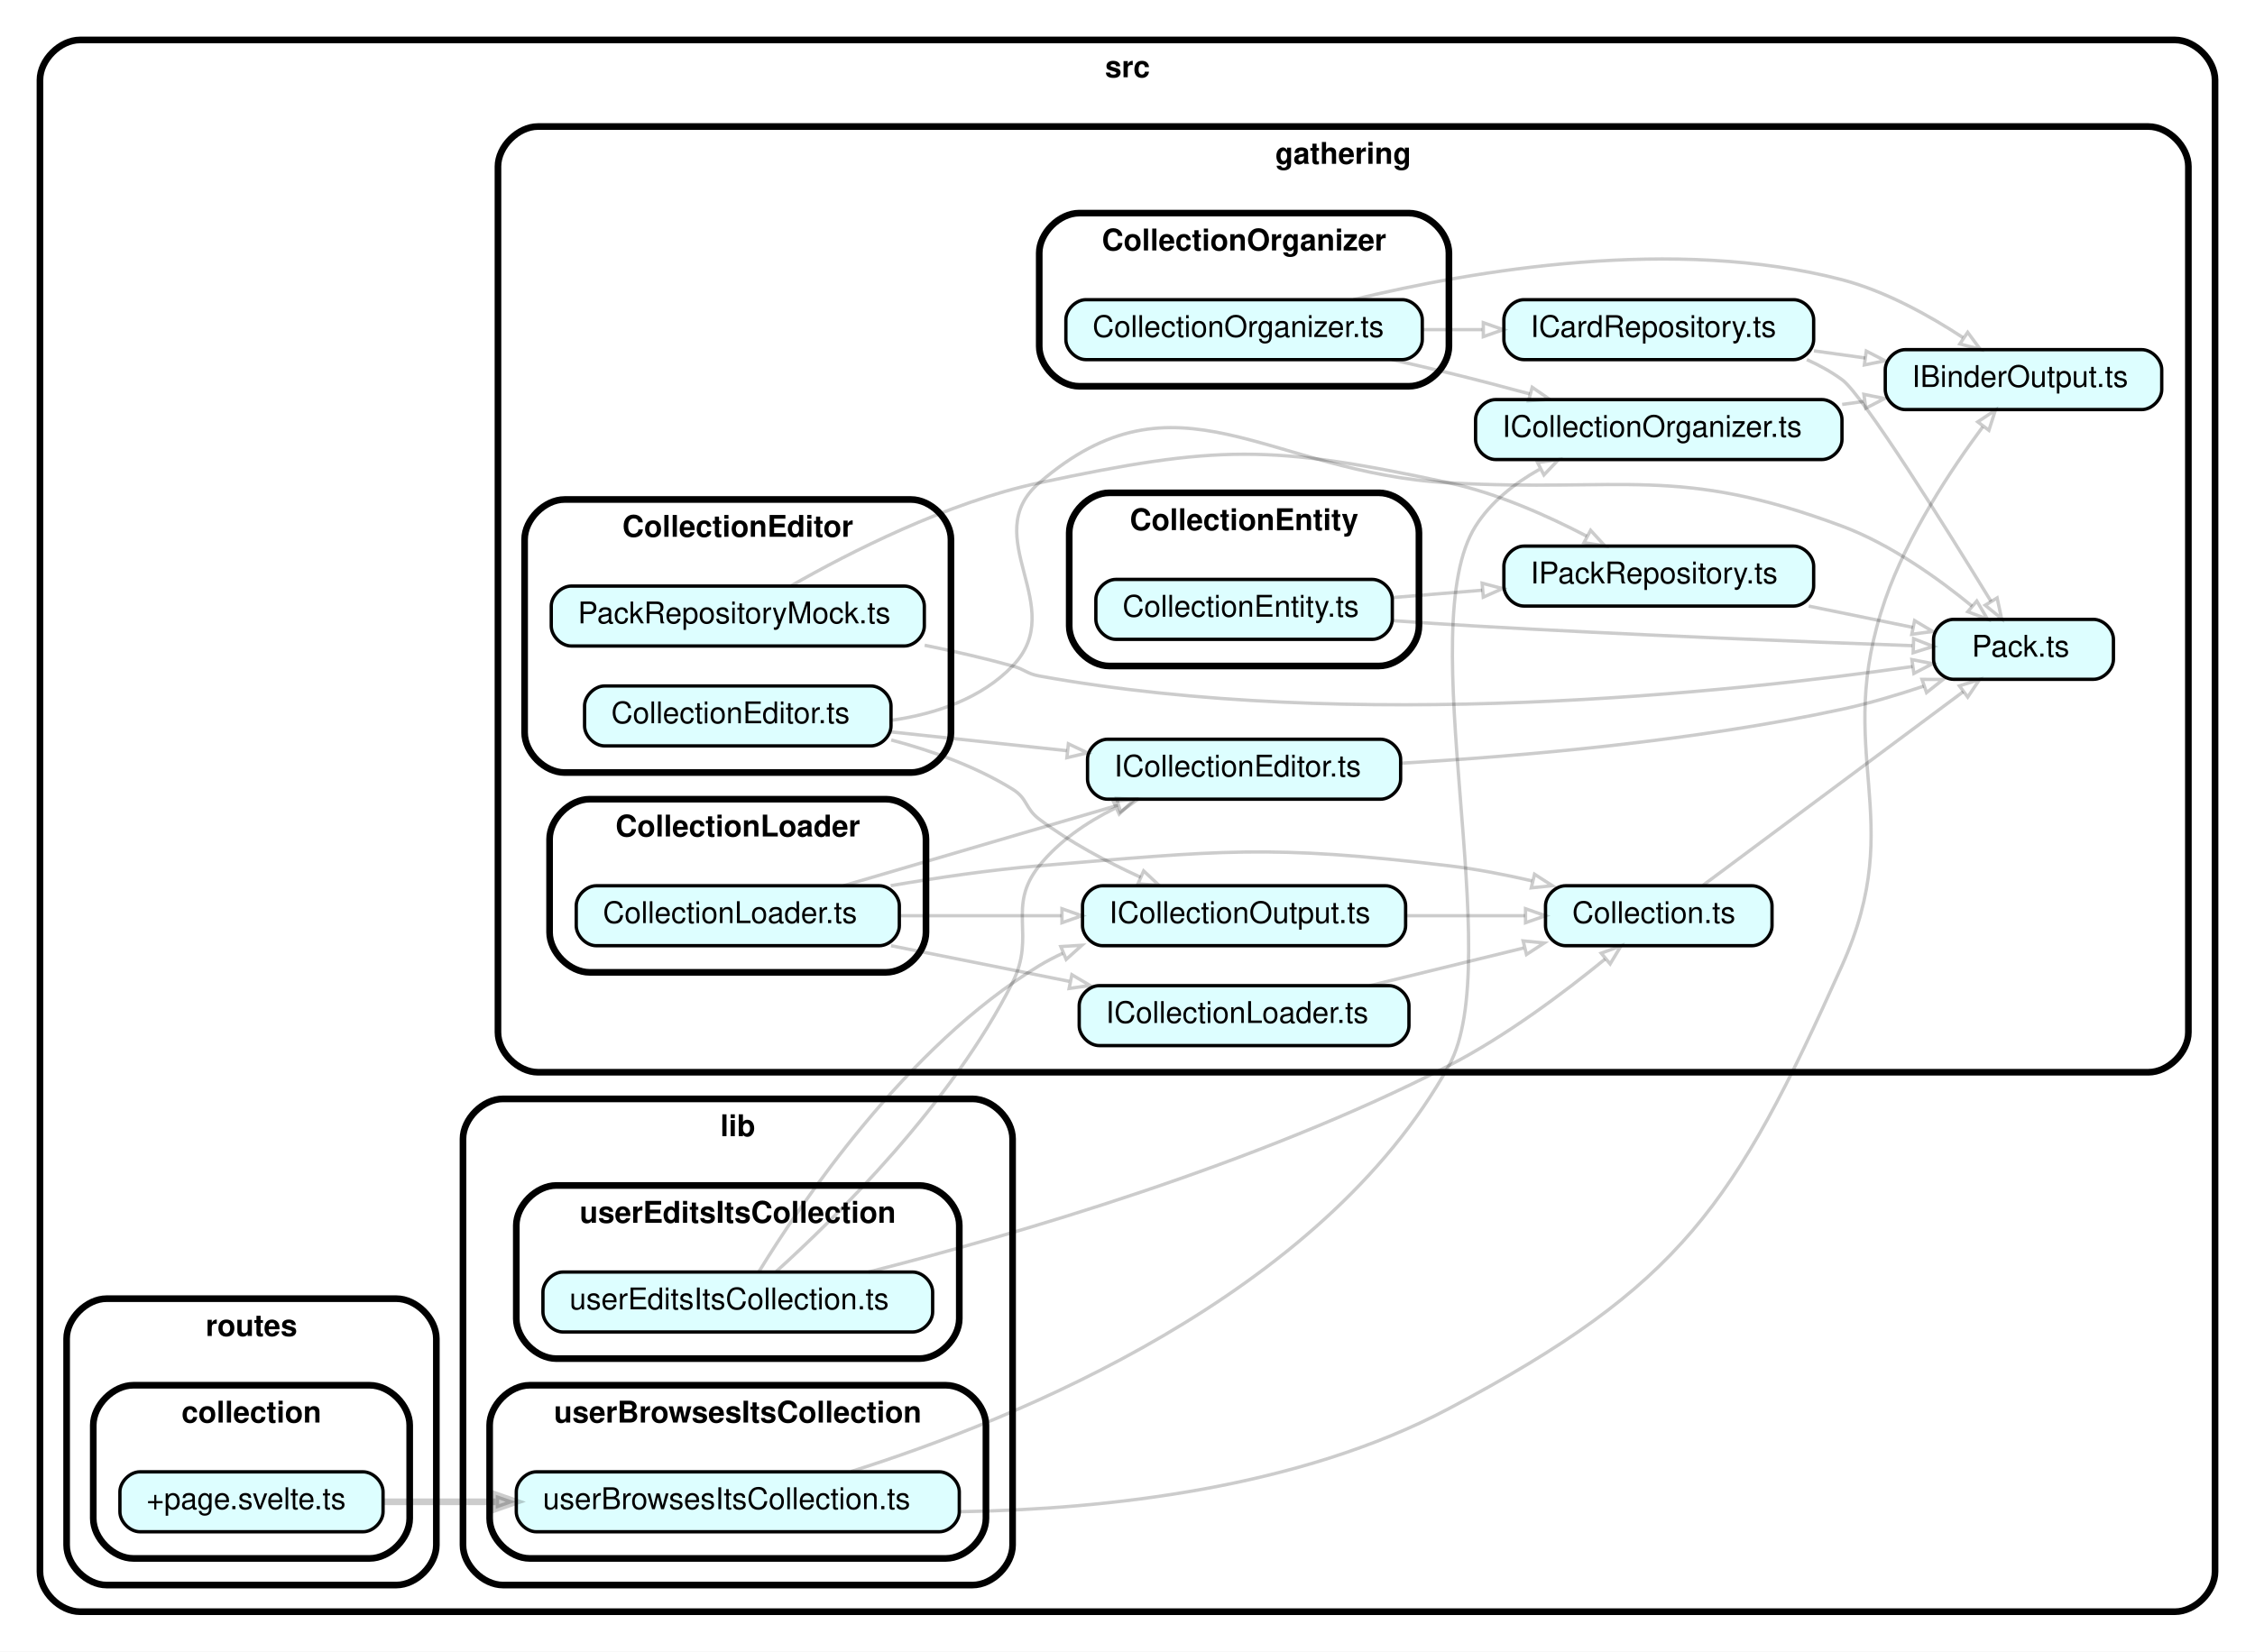
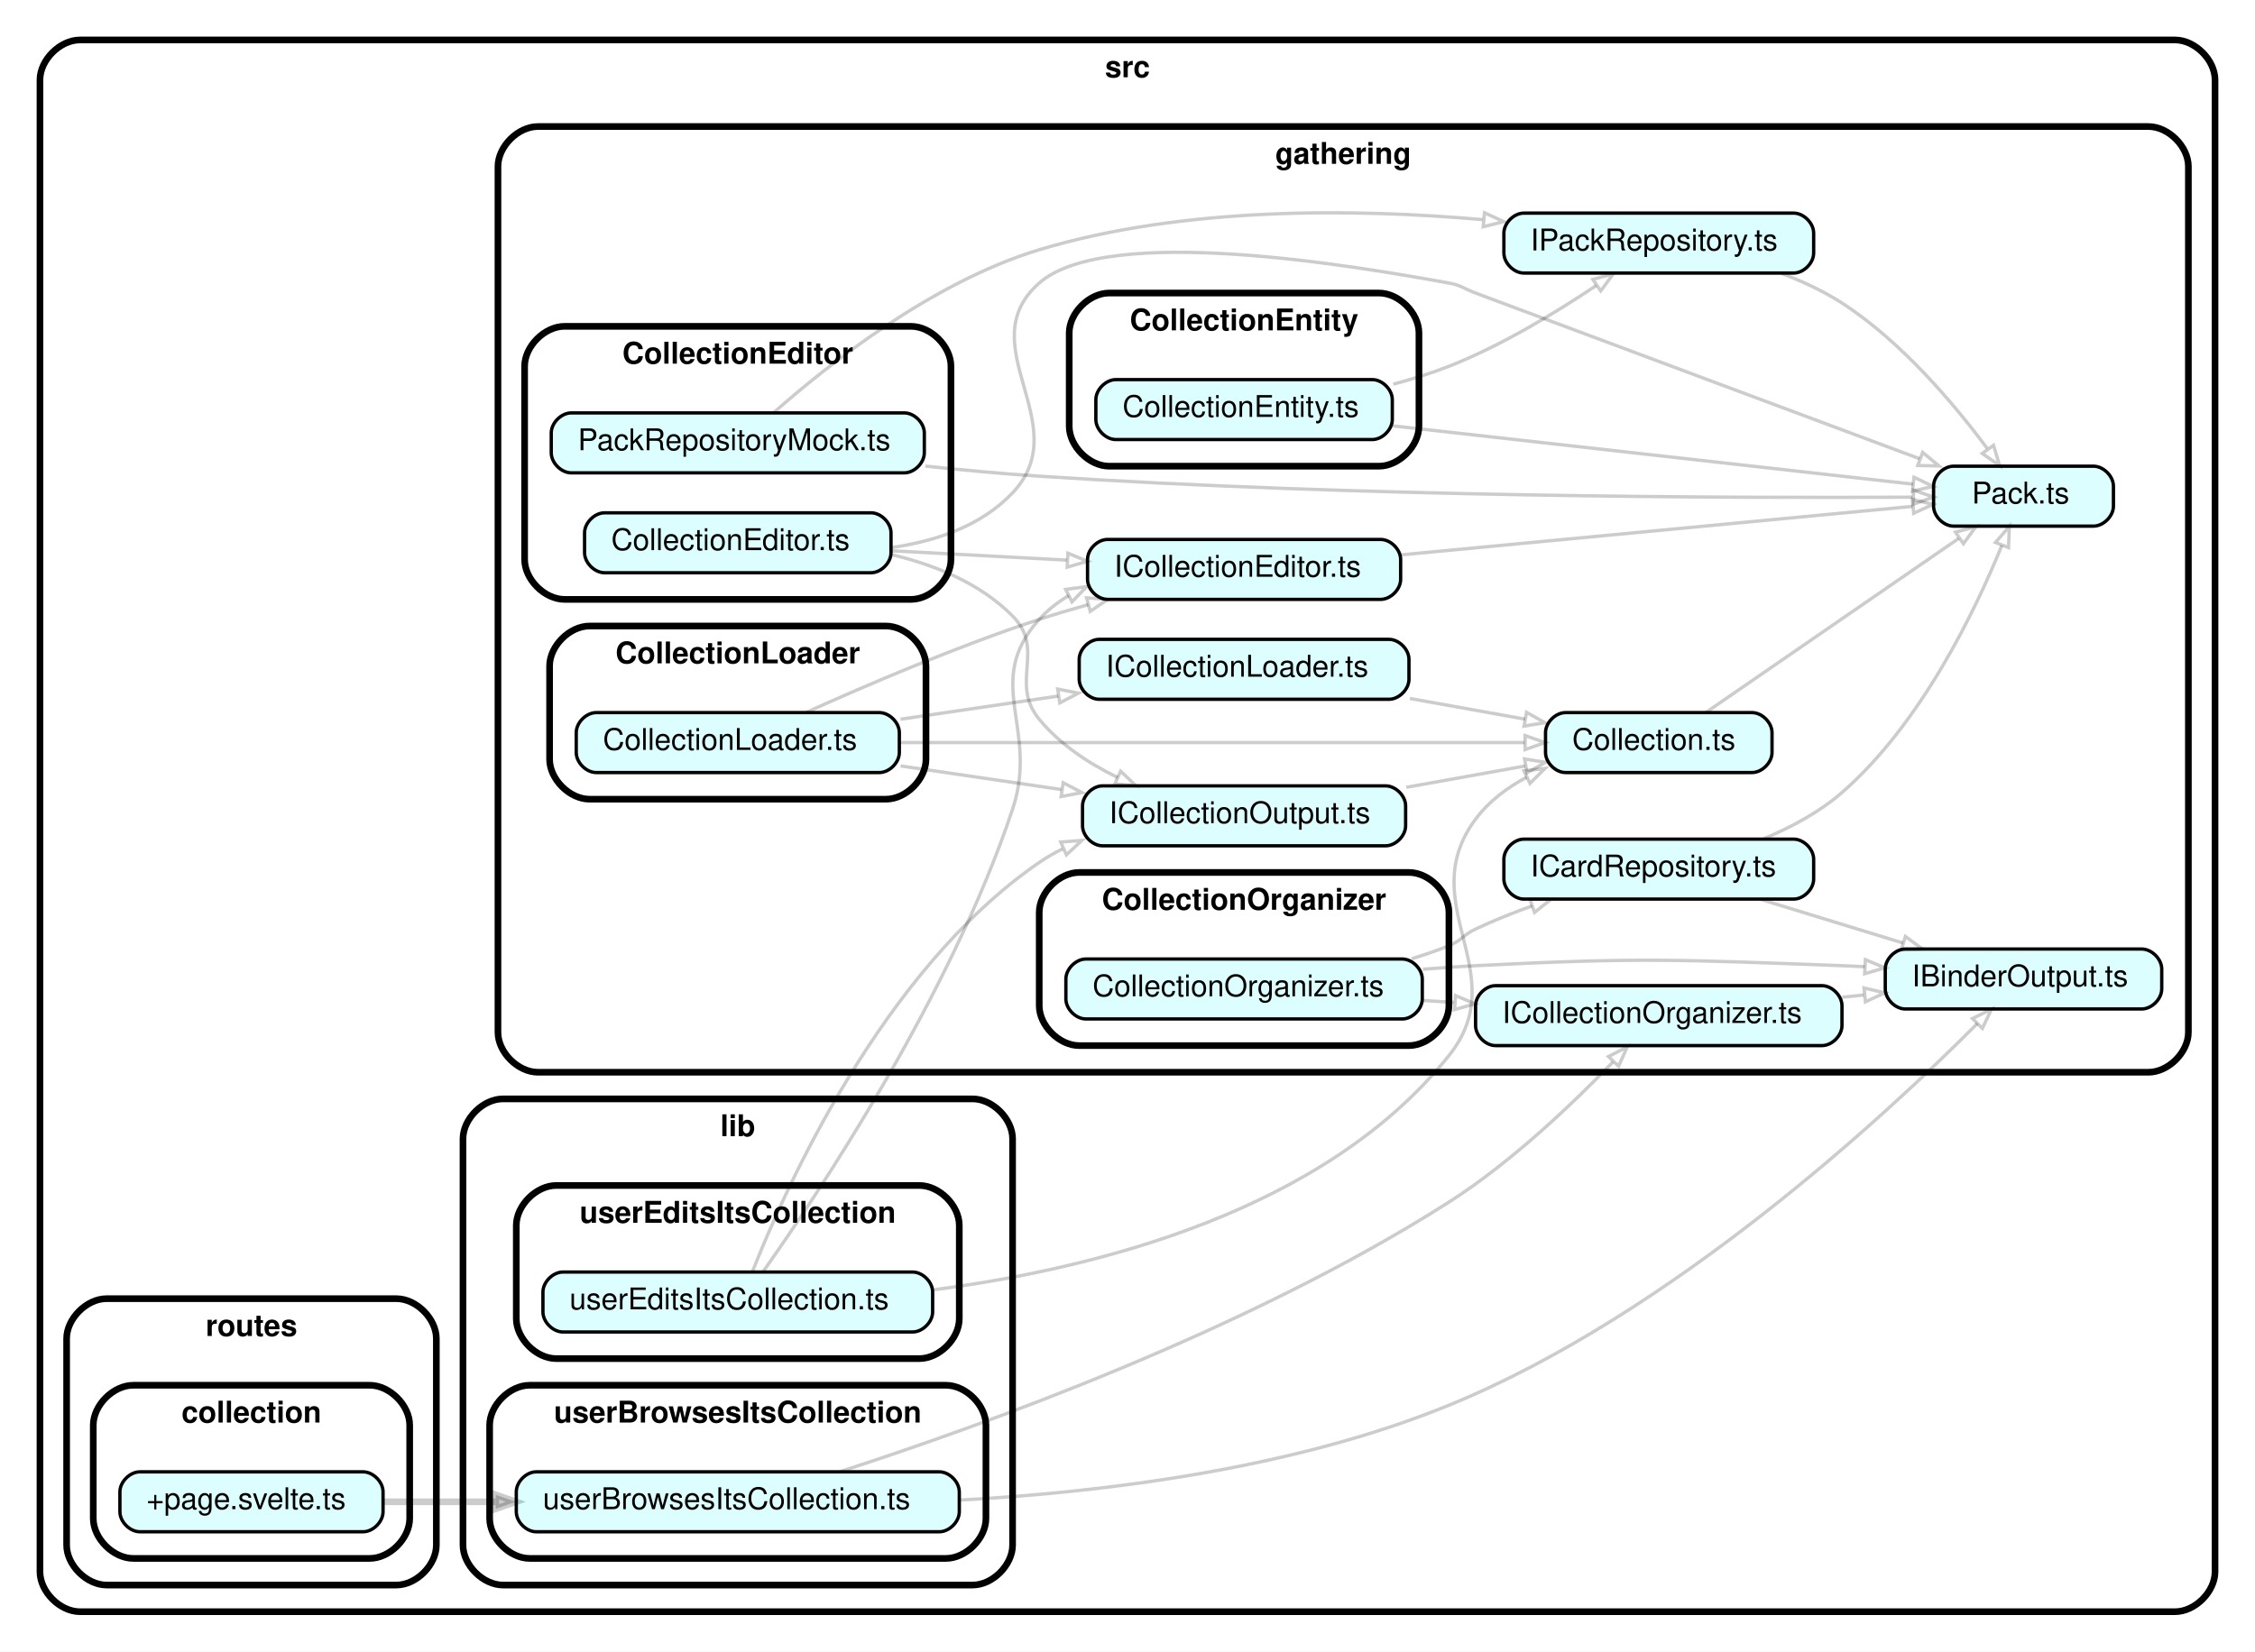
<svg xmlns="http://www.w3.org/2000/svg" xmlns:xlink="http://www.w3.org/1999/xlink" width="677pt" height="496pt" viewBox="0.00 0.00 677.00 496.00">
  <g id="graph0" class="graph" transform="scale(1 1) rotate(0) translate(4 492)">
    <polygon fill="white" stroke="transparent" points="-4,4 -4,-492 673,-492 673,4 -4,4" />
    <g id="clust1" class="cluster">
      <path fill="#ffffff" stroke="black" stroke-width="2" d="M20,-8C20,-8 649,-8 649,-8 655,-8 661,-14 661,-20 661,-20 661,-468 661,-468 661,-474 655,-480 649,-480 649,-480 20,-480 20,-480 14,-480 8,-474 8,-468 8,-468 8,-20 8,-20 8,-14 14,-8 20,-8" />
      <text text-anchor="middle" x="334.5" y="-468.8" font-family="Helvetica,sans-Serif" font-weight="bold" font-size="9.00">src</text>
    </g>
    <g id="clust2" class="cluster">
      <path fill="#ffffff" stroke="black" stroke-width="2" d="M157.5,-170C157.5,-170 641,-170 641,-170 647,-170 653,-176 653,-182 653,-182 653,-442 653,-442 653,-448 647,-454 641,-454 641,-454 157.5,-454 157.5,-454 151.5,-454 145.5,-448 145.5,-442 145.5,-442 145.5,-182 145.5,-182 145.5,-176 151.5,-170 157.5,-170" />
      <text text-anchor="middle" x="399.25" y="-442.8" font-family="Helvetica,sans-Serif" font-weight="bold" font-size="9.00">gathering</text>
    </g>
+     <g id="clust3" class="cluster">
+       <path fill="#ffffff" stroke="black" stroke-width="2" d="M165.5,-312C165.5,-312 269.5,-312 269.5,-312 275.5,-312 281.5,-318 281.5,-324 281.5,-324 281.5,-382 281.5,-382 281.5,-388 275.5,-394 269.5,-394 269.5,-394 165.5,-394 165.5,-394 159.5,-394 153.5,-388 153.5,-382 153.5,-382 153.5,-324 153.5,-324 153.5,-318 159.5,-312 165.5,-312" />
+       <text text-anchor="middle" x="217.5" y="-382.8" font-family="Helvetica,sans-Serif" font-weight="bold" font-size="9.00">CollectionEditor</text>
+     </g>
    <g id="clust6" class="cluster">
-       <path fill="#ffffff" stroke="black" stroke-width="2" d="M320,-376C320,-376 419,-376 419,-376 425,-376 431,-382 431,-388 431,-388 431,-416 431,-416 431,-422 425,-428 419,-428 419,-428 320,-428 320,-428 314,-428 308,-422 308,-416 308,-416 308,-388 308,-388 308,-382 314,-376 320,-376" />
-       <text text-anchor="middle" x="369.5" y="-416.8" font-family="Helvetica,sans-Serif" font-weight="bold" font-size="9.00">CollectionOrganizer</text>
+       <path fill="#ffffff" stroke="black" stroke-width="2" d="M320,-178C320,-178 419,-178 419,-178 425,-178 431,-184 431,-190 431,-190 431,-218 431,-218 431,-224 425,-230 419,-230 419,-230 320,-230 320,-230 314,-230 308,-224 308,-218 308,-218 308,-190 308,-190 308,-184 314,-178 320,-178" />
+       <text text-anchor="middle" x="369.5" y="-218.8" font-family="Helvetica,sans-Serif" font-weight="bold" font-size="9.00">CollectionOrganizer</text>
    </g>
    <g id="clust5" class="cluster">
-       <path fill="#ffffff" stroke="black" stroke-width="2" d="M173,-200C173,-200 262,-200 262,-200 268,-200 274,-206 274,-212 274,-212 274,-240 274,-240 274,-246 268,-252 262,-252 262,-252 173,-252 173,-252 167,-252 161,-246 161,-240 161,-240 161,-212 161,-212 161,-206 167,-200 173,-200" />
-       <text text-anchor="middle" x="217.5" y="-240.8" font-family="Helvetica,sans-Serif" font-weight="bold" font-size="9.00">CollectionLoader</text>
-     </g>
-     <g id="clust3" class="cluster">
-       <path fill="#ffffff" stroke="black" stroke-width="2" d="M165.5,-260C165.5,-260 269.5,-260 269.5,-260 275.5,-260 281.5,-266 281.5,-272 281.5,-272 281.5,-330 281.5,-330 281.5,-336 275.5,-342 269.5,-342 269.5,-342 165.5,-342 165.5,-342 159.5,-342 153.5,-336 153.5,-330 153.5,-330 153.5,-272 153.5,-272 153.5,-266 159.5,-260 165.5,-260" />
-       <text text-anchor="middle" x="217.5" y="-330.8" font-family="Helvetica,sans-Serif" font-weight="bold" font-size="9.00">CollectionEditor</text>
+       <path fill="#ffffff" stroke="black" stroke-width="2" d="M173,-252C173,-252 262,-252 262,-252 268,-252 274,-258 274,-264 274,-264 274,-292 274,-292 274,-298 268,-304 262,-304 262,-304 173,-304 173,-304 167,-304 161,-298 161,-292 161,-292 161,-264 161,-264 161,-258 167,-252 173,-252" />
+       <text text-anchor="middle" x="217.5" y="-292.8" font-family="Helvetica,sans-Serif" font-weight="bold" font-size="9.00">CollectionLoader</text>
    </g>
    <g id="clust4" class="cluster">
-       <path fill="#ffffff" stroke="black" stroke-width="2" d="M329,-292C329,-292 410,-292 410,-292 416,-292 422,-298 422,-304 422,-304 422,-332 422,-332 422,-338 416,-344 410,-344 410,-344 329,-344 329,-344 323,-344 317,-338 317,-332 317,-332 317,-304 317,-304 317,-298 323,-292 329,-292" />
-       <text text-anchor="middle" x="369.5" y="-332.8" font-family="Helvetica,sans-Serif" font-weight="bold" font-size="9.00">CollectionEntity</text>
+       <path fill="#ffffff" stroke="black" stroke-width="2" d="M329,-352C329,-352 410,-352 410,-352 416,-352 422,-358 422,-364 422,-364 422,-392 422,-392 422,-398 416,-404 410,-404 410,-404 329,-404 329,-404 323,-404 317,-398 317,-392 317,-392 317,-364 317,-364 317,-358 323,-352 329,-352" />
+       <text text-anchor="middle" x="369.5" y="-392.8" font-family="Helvetica,sans-Serif" font-weight="bold" font-size="9.00">CollectionEntity</text>
    </g>
    <g id="clust7" class="cluster">
      <path fill="#ffffff" stroke="black" stroke-width="2" d="M147,-16C147,-16 288,-16 288,-16 294,-16 300,-22 300,-28 300,-28 300,-150 300,-150 300,-156 294,-162 288,-162 288,-162 147,-162 147,-162 141,-162 135,-156 135,-150 135,-150 135,-28 135,-28 135,-22 141,-16 147,-16" />
      <text text-anchor="middle" x="217.5" y="-150.8" font-family="Helvetica,sans-Serif" font-weight="bold" font-size="9.00">lib</text>
    </g>
+     <g id="clust8" class="cluster">
+       <path fill="#ffffff" stroke="black" stroke-width="2" d="M155,-24C155,-24 280,-24 280,-24 286,-24 292,-30 292,-36 292,-36 292,-64 292,-64 292,-70 286,-76 280,-76 280,-76 155,-76 155,-76 149,-76 143,-70 143,-64 143,-64 143,-36 143,-36 143,-30 149,-24 155,-24" />
+       <text text-anchor="middle" x="217.5" y="-64.8" font-family="Helvetica,sans-Serif" font-weight="bold" font-size="9.00">userBrowsesItsCollection</text>
+     </g>
    <g id="clust9" class="cluster">
      <path fill="#ffffff" stroke="black" stroke-width="2" d="M163,-84C163,-84 272,-84 272,-84 278,-84 284,-90 284,-96 284,-96 284,-124 284,-124 284,-130 278,-136 272,-136 272,-136 163,-136 163,-136 157,-136 151,-130 151,-124 151,-124 151,-96 151,-96 151,-90 157,-84 163,-84" />
      <text text-anchor="middle" x="217.5" y="-124.8" font-family="Helvetica,sans-Serif" font-weight="bold" font-size="9.00">userEditsItsCollection</text>
    </g>
-     <g id="clust8" class="cluster">
-       <path fill="#ffffff" stroke="black" stroke-width="2" d="M155,-24C155,-24 280,-24 280,-24 286,-24 292,-30 292,-36 292,-36 292,-64 292,-64 292,-70 286,-76 280,-76 280,-76 155,-76 155,-76 149,-76 143,-70 143,-64 143,-64 143,-36 143,-36 143,-30 149,-24 155,-24" />
-       <text text-anchor="middle" x="217.5" y="-64.8" font-family="Helvetica,sans-Serif" font-weight="bold" font-size="9.00">userBrowsesItsCollection</text>
-     </g>
    <g id="clust10" class="cluster">
      <path fill="#ffffff" stroke="black" stroke-width="2" d="M28,-16C28,-16 115,-16 115,-16 121,-16 127,-22 127,-28 127,-28 127,-90 127,-90 127,-96 121,-102 115,-102 115,-102 28,-102 28,-102 22,-102 16,-96 16,-90 16,-90 16,-28 16,-28 16,-22 22,-16 28,-16" />
      <text text-anchor="middle" x="71.5" y="-90.8" font-family="Helvetica,sans-Serif" font-weight="bold" font-size="9.00">routes</text>
    </g>
    <g id="clust11" class="cluster">
      <path fill="#ffffff" stroke="black" stroke-width="2" d="M36,-24C36,-24 107,-24 107,-24 113,-24 119,-30 119,-36 119,-36 119,-64 119,-64 119,-70 113,-76 107,-76 107,-76 36,-76 36,-76 30,-76 24,-70 24,-64 24,-64 24,-36 24,-36 24,-30 30,-24 36,-24" />
      <text text-anchor="middle" x="71.5" y="-64.8" font-family="Helvetica,sans-Serif" font-weight="bold" font-size="9.00">collection</text>
    </g>
    <g id="node1" class="node">
      <g id="a_node1">
        <a xlink:href="src/gathering/Collection.ts" xlink:title="Collection.ts">
-           <path fill="#ddfeff" stroke="black" d="M522,-226C522,-226 466,-226 466,-226 463,-226 460,-223 460,-220 460,-220 460,-214 460,-214 460,-211 463,-208 466,-208 466,-208 522,-208 522,-208 525,-208 528,-211 528,-214 528,-214 528,-220 528,-220 528,-223 525,-226 522,-226" />
-           <text text-anchor="start" x="468" y="-214.8" font-family="Helvetica,sans-Serif" font-size="9.00">Collection.ts</text>
+           <path fill="#ddfeff" stroke="black" d="M522,-278C522,-278 466,-278 466,-278 463,-278 460,-275 460,-272 460,-272 460,-266 460,-266 460,-263 463,-260 466,-260 466,-260 522,-260 522,-260 525,-260 528,-263 528,-266 528,-266 528,-272 528,-272 528,-275 525,-278 522,-278" />
+           <text text-anchor="start" x="468" y="-266.8" font-family="Helvetica,sans-Serif" font-size="9.00">Collection.ts</text>
        </a>
      </g>
    </g>
    <g id="node2" class="node">
      <g id="a_node2">
        <a xlink:href="src/gathering/Pack.ts" xlink:title="Pack.ts">
-           <path fill="#ddfeff" stroke="black" d="M624.5,-306C624.5,-306 582.5,-306 582.5,-306 579.5,-306 576.5,-303 576.5,-300 576.5,-300 576.5,-294 576.5,-294 576.5,-291 579.5,-288 582.5,-288 582.5,-288 624.5,-288 624.5,-288 627.5,-288 630.5,-291 630.5,-294 630.5,-294 630.5,-300 630.5,-300 630.5,-303 627.5,-306 624.5,-306" />
-           <text text-anchor="start" x="588" y="-294.8" font-family="Helvetica,sans-Serif" font-size="9.00">Pack.ts</text>
+           <path fill="#ddfeff" stroke="black" d="M624.5,-352C624.5,-352 582.5,-352 582.5,-352 579.5,-352 576.5,-349 576.5,-346 576.5,-346 576.5,-340 576.5,-340 576.5,-337 579.5,-334 582.5,-334 582.5,-334 624.5,-334 624.5,-334 627.5,-334 630.5,-337 630.5,-340 630.5,-340 630.5,-346 630.5,-346 630.5,-349 627.5,-352 624.5,-352" />
+           <text text-anchor="start" x="588" y="-340.8" font-family="Helvetica,sans-Serif" font-size="9.00">Pack.ts</text>
        </a>
      </g>
    </g>
    <g id="edge1" class="edge">
-       <path fill="none" stroke="#000000" stroke-opacity="0.2" d="M507.33,-226.18C526.53,-240.46 563.61,-268.06 585.39,-284.27" />
-       <polygon fill="none" stroke="#000000" stroke-opacity="0.2" points="584.25,-286.03 590.31,-287.93 586.75,-282.66 584.25,-286.03" />
+       <path fill="none" stroke="#000000" stroke-opacity="0.2" d="M508.18,-278.07C527.2,-291.17 562.43,-315.41 584.03,-330.29" />
+       <polygon fill="none" stroke="#000000" stroke-opacity="0.2" points="583.08,-332.18 589.21,-333.85 585.46,-328.72 583.08,-332.18" />
    </g>
    <g id="node3" class="node">
      <g id="a_node3">
        <a xlink:href="src/gathering/CollectionEditor/CollectionEditor.ts" xlink:title="CollectionEditor.ts">
-           <path fill="#ddfeff" stroke="black" d="M257.5,-286C257.5,-286 177.5,-286 177.5,-286 174.5,-286 171.5,-283 171.5,-280 171.5,-280 171.5,-274 171.5,-274 171.5,-271 174.5,-268 177.5,-268 177.5,-268 257.5,-268 257.5,-268 260.5,-268 263.5,-271 263.5,-274 263.5,-274 263.5,-280 263.5,-280 263.5,-283 260.5,-286 257.5,-286" />
-           <text text-anchor="start" x="179.5" y="-274.8" font-family="Helvetica,sans-Serif" font-size="9.00">CollectionEditor.ts</text>
+           <path fill="#ddfeff" stroke="black" d="M257.5,-338C257.5,-338 177.5,-338 177.5,-338 174.5,-338 171.5,-335 171.5,-332 171.5,-332 171.5,-326 171.5,-326 171.5,-323 174.5,-320 177.5,-320 177.5,-320 257.5,-320 257.5,-320 260.5,-320 263.5,-323 263.5,-326 263.5,-326 263.5,-332 263.5,-332 263.5,-335 260.5,-338 257.5,-338" />
+           <text text-anchor="start" x="179.5" y="-326.8" font-family="Helvetica,sans-Serif" font-size="9.00">CollectionEditor.ts</text>
        </a>
      </g>
    </g>
    <g id="edge4" class="edge">
-       <path fill="none" stroke="#000000" stroke-opacity="0.2" d="M263.83,-275.72C277.14,-277.65 290.62,-282.26 300,-292 317.14,-309.79 289.32,-330.84 308,-347 349.34,-382.77 376.42,-350 431,-347 483.68,-344.11 499.57,-352.46 549,-334 563.55,-328.57 577.9,-318.3 588.07,-309.95" />
-       <polygon fill="none" stroke="#000000" stroke-opacity="0.2" points="589.48,-311.51 592.71,-306.04 586.77,-308.3 589.48,-311.51" />
+       <path fill="none" stroke="#000000" stroke-opacity="0.2" d="M263.52,-327.55C276.96,-329.44 290.61,-334.07 300,-344 319.39,-364.51 286.82,-388.34 308,-407 328.51,-425.07 404.11,-411.88 431,-407 434.74,-406.32 435.44,-405.33 439,-404 485.48,-386.61 539.42,-366.5 572.24,-354.27" />
+       <polygon fill="none" stroke="#000000" stroke-opacity="0.2" points="573.23,-356.14 578.12,-352.08 571.76,-352.21 573.23,-356.14" />
    </g>
    <g id="node4" class="node">
      <g id="a_node4">
        <a xlink:href="src/gathering/ICollectionEditor.ts" xlink:title="ICollectionEditor.ts">
-           <path fill="#ddfeff" stroke="black" d="M410.5,-270C410.5,-270 328.5,-270 328.5,-270 325.5,-270 322.5,-267 322.5,-264 322.5,-264 322.5,-258 322.5,-258 322.5,-255 325.5,-252 328.5,-252 328.5,-252 410.5,-252 410.5,-252 413.5,-252 416.5,-255 416.5,-258 416.5,-258 416.5,-264 416.5,-264 416.5,-267 413.5,-270 410.5,-270" />
-           <text text-anchor="start" x="330.5" y="-258.8" font-family="Helvetica,sans-Serif" font-size="9.00">ICollectionEditor.ts</text>
+           <path fill="#ddfeff" stroke="black" d="M410.5,-330C410.5,-330 328.5,-330 328.5,-330 325.5,-330 322.5,-327 322.5,-324 322.5,-324 322.5,-318 322.5,-318 322.5,-315 325.5,-312 328.5,-312 328.5,-312 410.5,-312 410.5,-312 413.5,-312 416.5,-315 416.5,-318 416.5,-318 416.5,-324 416.5,-324 416.5,-327 413.5,-330 410.5,-330" />
+           <text text-anchor="start" x="330.5" y="-318.8" font-family="Helvetica,sans-Serif" font-size="9.00">ICollectionEditor.ts</text>
        </a>
      </g>
    </g>
    <g id="edge2" class="edge">
-       <path fill="none" stroke="#000000" stroke-opacity="0.2" d="M263.5,-272.2C280.11,-270.43 299.05,-268.41 316.24,-266.57" />
-       <polygon fill="none" stroke="#000000" stroke-opacity="0.2" points="316.75,-268.63 322.49,-265.91 316.3,-264.46 316.75,-268.63" />
+       <path fill="none" stroke="#000000" stroke-opacity="0.2" d="M263.5,-326.6C280.11,-325.71 299.05,-324.7 316.24,-323.79" />
+       <polygon fill="none" stroke="#000000" stroke-opacity="0.2" points="316.61,-325.87 322.49,-323.45 316.39,-321.68 316.61,-325.87" />
    </g>
    <g id="node5" class="node">
      <g id="a_node5">
        <a xlink:href="src/gathering/ICollectionOutput.ts" xlink:title="ICollectionOutput.ts">
-           <path fill="#ddfeff" stroke="black" d="M412,-226C412,-226 327,-226 327,-226 324,-226 321,-223 321,-220 321,-220 321,-214 321,-214 321,-211 324,-208 327,-208 327,-208 412,-208 412,-208 415,-208 418,-211 418,-214 418,-214 418,-220 418,-220 418,-223 415,-226 412,-226" />
-           <text text-anchor="start" x="329" y="-214.8" font-family="Helvetica,sans-Serif" font-size="9.00">ICollectionOutput.ts</text>
+           <path fill="#ddfeff" stroke="black" d="M412,-256C412,-256 327,-256 327,-256 324,-256 321,-253 321,-250 321,-250 321,-244 321,-244 321,-241 324,-238 327,-238 327,-238 412,-238 412,-238 415,-238 418,-241 418,-244 418,-244 418,-250 418,-250 418,-253 415,-256 412,-256" />
+           <text text-anchor="start" x="329" y="-244.8" font-family="Helvetica,sans-Serif" font-size="9.00">ICollectionOutput.ts</text>
        </a>
      </g>
    </g>
    <g id="edge3" class="edge">
-       <path fill="none" stroke="#000000" stroke-opacity="0.2" d="M263.56,-269.78C275.97,-266.5 289.03,-261.78 300,-255 304.55,-252.18 303.73,-249.22 308,-246 317.18,-239.08 328.28,-233.19 338.45,-228.55" />
-       <polygon fill="none" stroke="#000000" stroke-opacity="0.2" points="339.35,-230.46 343.99,-226.11 337.65,-226.61 339.35,-230.46" />
+       <path fill="none" stroke="#000000" stroke-opacity="0.2" d="M263.89,-325.39C277.04,-322.24 290.42,-316.69 300,-307 310.01,-296.88 298.96,-286.99 308,-276 314.19,-268.48 322.79,-262.77 331.57,-258.5" />
+       <polygon fill="none" stroke="#000000" stroke-opacity="0.2" points="332.44,-260.41 337.04,-256.03 330.71,-256.59 332.44,-260.41" />
    </g>
    <g id="edge18" class="edge">
-       <path fill="none" stroke="#000000" stroke-opacity="0.2" d="M416.8,-262.82C453.1,-264.93 504.7,-269.44 549,-279 557.09,-280.75 565.67,-283.3 573.53,-285.94" />
-       <polygon fill="none" stroke="#000000" stroke-opacity="0.2" points="573.02,-287.98 579.38,-287.96 574.39,-284.01 573.02,-287.98" />
+       <path fill="none" stroke="#000000" stroke-opacity="0.2" d="M416.61,-325.37C462.02,-329.68 530.21,-336.14 570.14,-339.93" />
+       <polygon fill="none" stroke="#000000" stroke-opacity="0.2" points="570.13,-342.04 576.3,-340.52 570.53,-337.86 570.13,-342.04" />
    </g>
    <g id="edge21" class="edge">
-       <path fill="none" stroke="#000000" stroke-opacity="0.2" d="M418.21,-217C430,-217 442.5,-217 453.83,-217" />
-       <polygon fill="none" stroke="#000000" stroke-opacity="0.2" points="453.99,-219.1 459.99,-217 453.99,-214.9 453.99,-219.1" />
+       <path fill="none" stroke="#000000" stroke-opacity="0.2" d="M418.21,-255.57C430,-257.69 442.5,-259.93 453.83,-261.96" />
+       <polygon fill="none" stroke="#000000" stroke-opacity="0.2" points="453.71,-264.08 459.99,-263.07 454.46,-259.94 453.71,-264.08" />
    </g>
    <g id="node6" class="node">
      <g id="a_node6">
        <a xlink:href="src/gathering/CollectionEditor/PackRepositoryMock.ts" xlink:title="PackRepositoryMock.ts">
-           <path fill="#ddfeff" stroke="black" d="M267.5,-316C267.5,-316 167.5,-316 167.5,-316 164.5,-316 161.5,-313 161.5,-310 161.5,-310 161.5,-304 161.5,-304 161.5,-301 164.5,-298 167.5,-298 167.5,-298 267.5,-298 267.5,-298 270.5,-298 273.5,-301 273.5,-304 273.5,-304 273.5,-310 273.5,-310 273.5,-313 270.5,-316 267.5,-316" />
-           <text text-anchor="start" x="169.5" y="-304.8" font-family="Helvetica,sans-Serif" font-size="9.00">PackRepositoryMock.ts</text>
+           <path fill="#ddfeff" stroke="black" d="M267.5,-368C267.5,-368 167.5,-368 167.5,-368 164.5,-368 161.5,-365 161.5,-362 161.5,-362 161.5,-356 161.5,-356 161.5,-353 164.5,-350 167.5,-350 167.5,-350 267.5,-350 267.5,-350 270.5,-350 273.5,-353 273.5,-356 273.5,-356 273.5,-362 273.5,-362 273.5,-365 270.5,-368 267.5,-368" />
+           <text text-anchor="start" x="169.5" y="-356.8" font-family="Helvetica,sans-Serif" font-size="9.00">PackRepositoryMock.ts</text>
        </a>
      </g>
    </g>
    <g id="edge6" class="edge">
-       <path fill="none" stroke="#000000" stroke-opacity="0.2" d="M273.6,-298.23C282.49,-296.42 291.54,-294.34 300,-292 303.66,-290.99 304.26,-289.68 308,-289 402.01,-271.95 515.63,-284.04 570.19,-291.83" />
-       <polygon fill="none" stroke="#000000" stroke-opacity="0.2" points="569.99,-293.92 576.23,-292.7 570.59,-289.76 569.99,-293.92" />
+       <path fill="none" stroke="#000000" stroke-opacity="0.2" d="M273.81,-352.02C285.11,-350.82 296.92,-349.73 308,-349 403.13,-342.73 515.88,-342.41 570.14,-342.7" />
+       <polygon fill="none" stroke="#000000" stroke-opacity="0.2" points="570.45,-344.8 576.47,-342.74 570.48,-340.6 570.45,-344.8" />
    </g>
    <g id="node7" class="node">
      <g id="a_node7">
        <a xlink:href="src/gathering/IPackRepository.ts" xlink:title="IPackRepository.ts">
-           <path fill="#ddfeff" stroke="black" d="M534.5,-328C534.5,-328 453.5,-328 453.5,-328 450.5,-328 447.5,-325 447.5,-322 447.5,-322 447.5,-316 447.5,-316 447.5,-313 450.5,-310 453.5,-310 453.5,-310 534.5,-310 534.5,-310 537.5,-310 540.5,-313 540.5,-316 540.5,-316 540.5,-322 540.5,-322 540.5,-325 537.5,-328 534.5,-328" />
-           <text text-anchor="start" x="455.5" y="-316.8" font-family="Helvetica,sans-Serif" font-size="9.00">IPackRepository.ts</text>
+           <path fill="#ddfeff" stroke="black" d="M534.5,-428C534.5,-428 453.5,-428 453.5,-428 450.5,-428 447.5,-425 447.5,-422 447.5,-422 447.5,-416 447.5,-416 447.5,-413 450.5,-410 453.5,-410 453.5,-410 534.5,-410 534.5,-410 537.5,-410 540.5,-413 540.5,-416 540.5,-416 540.5,-422 540.5,-422 540.5,-425 537.5,-428 534.5,-428" />
+           <text text-anchor="start" x="455.5" y="-416.8" font-family="Helvetica,sans-Serif" font-size="9.00">IPackRepository.ts</text>
        </a>
      </g>
    </g>
    <g id="edge5" class="edge">
-       <path fill="none" stroke="#000000" stroke-opacity="0.2" d="M233.66,-316.17C250.94,-326.04 280.37,-341.11 308,-347 361.46,-358.4 377.56,-358.51 431,-347 445.49,-343.88 460.67,-337.09 472.38,-330.98" />
-       <polygon fill="none" stroke="#000000" stroke-opacity="0.2" points="473.54,-332.74 477.83,-328.06 471.55,-329.04 473.54,-332.74" />
+       <path fill="none" stroke="#000000" stroke-opacity="0.2" d="M228.27,-368.07C243.76,-381.78 275.56,-407.22 308,-417 351.46,-430.11 403.32,-429.35 441.05,-426.05" />
+       <polygon fill="none" stroke="#000000" stroke-opacity="0.2" points="441.68,-428.1 447.46,-425.45 441.29,-423.91 441.68,-428.1" />
    </g>
    <g id="edge22" class="edge">
-       <path fill="none" stroke="#000000" stroke-opacity="0.2" d="M539.03,-309.99C549.5,-307.85 560.48,-305.6 570.3,-303.59" />
-       <polygon fill="none" stroke="#000000" stroke-opacity="0.2" points="570.8,-305.63 576.26,-302.37 569.96,-301.52 570.8,-305.63" />
+       <path fill="none" stroke="#000000" stroke-opacity="0.2" d="M530.75,-409.93C537.09,-407.54 543.44,-404.59 549,-401 566.92,-389.42 582.84,-370.46 592.56,-357.39" />
+       <polygon fill="none" stroke="#000000" stroke-opacity="0.2" points="594.51,-358.28 596.33,-352.19 591.11,-355.81 594.51,-358.28" />
    </g>
    <g id="node8" class="node">
      <g id="a_node8">
        <a xlink:href="src/gathering/CollectionEntity/CollectionEntity.ts" xlink:title="CollectionEntity.ts">
-           <path fill="#ddfeff" stroke="black" d="M408,-318C408,-318 331,-318 331,-318 328,-318 325,-315 325,-312 325,-312 325,-306 325,-306 325,-303 328,-300 331,-300 331,-300 408,-300 408,-300 411,-300 414,-303 414,-306 414,-306 414,-312 414,-312 414,-315 411,-318 408,-318" />
-           <text text-anchor="start" x="333" y="-306.8" font-family="Helvetica,sans-Serif" font-size="9.00">CollectionEntity.ts</text>
+           <path fill="#ddfeff" stroke="black" d="M408,-378C408,-378 331,-378 331,-378 328,-378 325,-375 325,-372 325,-372 325,-366 325,-366 325,-363 328,-360 331,-360 331,-360 408,-360 408,-360 411,-360 414,-363 414,-366 414,-366 414,-372 414,-372 414,-375 411,-378 408,-378" />
+           <text text-anchor="start" x="333" y="-366.8" font-family="Helvetica,sans-Serif" font-size="9.00">CollectionEntity.ts</text>
        </a>
      </g>
    </g>
    <g id="edge8" class="edge">
-       <path fill="none" stroke="#000000" stroke-opacity="0.2" d="M414.34,-305.6C422.53,-305.02 431.02,-304.46 439,-304 484.47,-301.37 537.11,-299.29 570.11,-298.1" />
-       <polygon fill="none" stroke="#000000" stroke-opacity="0.2" points="570.51,-300.19 576.44,-297.87 570.37,-295.99 570.51,-300.19" />
+       <path fill="none" stroke="#000000" stroke-opacity="0.2" d="M414.14,-364.11C459.58,-359.02 529.7,-351.16 570.34,-346.6" />
+       <polygon fill="none" stroke="#000000" stroke-opacity="0.2" points="570.63,-348.68 576.36,-345.93 570.16,-344.51 570.63,-348.68" />
    </g>
    <g id="edge7" class="edge">
-       <path fill="none" stroke="#000000" stroke-opacity="0.2" d="M414.03,-312.55C422.75,-313.27 431.99,-314.02 440.96,-314.75" />
-       <polygon fill="none" stroke="#000000" stroke-opacity="0.2" points="440.97,-316.86 447.12,-315.25 441.31,-312.67 440.97,-316.86" />
+       <path fill="none" stroke="#000000" stroke-opacity="0.2" d="M414.3,-376.63C420,-378.14 425.7,-379.92 431,-382 446.78,-388.21 463.2,-398.19 475.17,-406.22" />
+       <polygon fill="none" stroke="#000000" stroke-opacity="0.2" points="474.2,-408.1 480.34,-409.75 476.57,-404.63 474.2,-408.1" />
    </g>
    <g id="node9" class="node">
      <g id="a_node9">
        <a xlink:href="src/gathering/CollectionLoader/CollectionLoader.ts" xlink:title="CollectionLoader.ts">
-           <path fill="#ddfeff" stroke="black" d="M260,-226C260,-226 175,-226 175,-226 172,-226 169,-223 169,-220 169,-220 169,-214 169,-214 169,-211 172,-208 175,-208 175,-208 260,-208 260,-208 263,-208 266,-211 266,-214 266,-214 266,-220 266,-220 266,-223 263,-226 260,-226" />
-           <text text-anchor="start" x="177" y="-214.8" font-family="Helvetica,sans-Serif" font-size="9.00">CollectionLoader.ts</text>
+           <path fill="#ddfeff" stroke="black" d="M260,-278C260,-278 175,-278 175,-278 172,-278 169,-275 169,-272 169,-272 169,-266 169,-266 169,-263 172,-260 175,-260 175,-260 260,-260 260,-260 263,-260 266,-263 266,-266 266,-266 266,-272 266,-272 266,-275 263,-278 260,-278" />
+           <text text-anchor="start" x="177" y="-266.8" font-family="Helvetica,sans-Serif" font-size="9.00">CollectionLoader.ts</text>
        </a>
      </g>
    </g>
    <g id="edge9" class="edge">
-       <path fill="none" stroke="#000000" stroke-opacity="0.2" d="M263.39,-226.02C277.59,-228.47 293.4,-230.78 308,-232 362.48,-236.53 376.72,-238.47 431,-232 439.15,-231.03 447.78,-229.36 455.92,-227.48" />
-       <polygon fill="none" stroke="#000000" stroke-opacity="0.2" points="456.7,-229.46 462.04,-226.02 455.72,-225.37 456.7,-229.46" />
+       <path fill="none" stroke="#000000" stroke-opacity="0.2" d="M266,-269C319.12,-269 404.19,-269 453.71,-269" />
+       <polygon fill="none" stroke="#000000" stroke-opacity="0.2" points="453.87,-271.1 459.87,-269 453.87,-266.9 453.87,-271.1" />
    </g>
    <g id="edge10" class="edge">
-       <path fill="none" stroke="#000000" stroke-opacity="0.2" d="M249.22,-226.01C273.1,-233.02 306.32,-242.76 331.64,-250.19" />
-       <polygon fill="none" stroke="#000000" stroke-opacity="0.2" points="331.22,-252.25 337.57,-251.93 332.4,-248.22 331.22,-252.25" />
+       <path fill="none" stroke="#000000" stroke-opacity="0.2" d="M238.09,-278.09C256.01,-286.17 283.4,-297.92 308,-306 312.73,-307.55 317.71,-309.03 322.7,-310.42" />
+       <polygon fill="none" stroke="#000000" stroke-opacity="0.2" points="322.22,-312.46 328.56,-311.99 323.31,-308.4 322.22,-312.46" />
    </g>
    <g id="edge12" class="edge">
-       <path fill="none" stroke="#000000" stroke-opacity="0.2" d="M266.37,-217C281.74,-217 298.86,-217 314.62,-217" />
-       <polygon fill="none" stroke="#000000" stroke-opacity="0.2" points="314.82,-219.1 320.82,-217 314.82,-214.9 314.82,-219.1" />
+       <path fill="none" stroke="#000000" stroke-opacity="0.2" d="M266.37,-261.98C281.74,-259.72 298.86,-257.21 314.62,-254.9" />
+       <polygon fill="none" stroke="#000000" stroke-opacity="0.2" points="315.19,-256.94 320.82,-253.99 314.58,-252.79 315.19,-256.94" />
    </g>
    <g id="node10" class="node">
      <g id="a_node10">
        <a xlink:href="src/gathering/ICollectionLoader.ts" xlink:title="ICollectionLoader.ts">
-           <path fill="#ddfeff" stroke="black" d="M413,-196C413,-196 326,-196 326,-196 323,-196 320,-193 320,-190 320,-190 320,-184 320,-184 320,-181 323,-178 326,-178 326,-178 413,-178 413,-178 416,-178 419,-181 419,-184 419,-184 419,-190 419,-190 419,-193 416,-196 413,-196" />
-           <text text-anchor="start" x="328" y="-184.8" font-family="Helvetica,sans-Serif" font-size="9.00">ICollectionLoader.ts</text>
+           <path fill="#ddfeff" stroke="black" d="M413,-300C413,-300 326,-300 326,-300 323,-300 320,-297 320,-294 320,-294 320,-288 320,-288 320,-285 323,-282 326,-282 326,-282 413,-282 413,-282 416,-282 419,-285 419,-288 419,-288 419,-294 419,-294 419,-297 416,-300 413,-300" />
+           <text text-anchor="start" x="328" y="-288.8" font-family="Helvetica,sans-Serif" font-size="9.00">ICollectionLoader.ts</text>
        </a>
      </g>
    </g>
    <g id="edge11" class="edge">
-       <path fill="none" stroke="#000000" stroke-opacity="0.2" d="M263.5,-208C280.34,-204.63 299.58,-200.78 316.96,-197.31" />
-       <polygon fill="none" stroke="#000000" stroke-opacity="0.2" points="317.8,-199.28 323.27,-196.05 316.97,-195.16 317.8,-199.28" />
+       <path fill="none" stroke="#000000" stroke-opacity="0.2" d="M266.37,-276.02C281.44,-278.23 298.19,-280.69 313.69,-282.96" />
+       <polygon fill="none" stroke="#000000" stroke-opacity="0.2" points="313.55,-285.06 319.79,-283.86 314.16,-280.91 313.55,-285.06" />
    </g>
    <g id="edge19" class="edge">
-       <path fill="none" stroke="#000000" stroke-opacity="0.2" d="M407.25,-196C421.81,-199.57 438.57,-203.67 453.39,-207.3" />
-       <polygon fill="none" stroke="#000000" stroke-opacity="0.2" points="453.28,-209.44 459.61,-208.82 454.28,-205.36 453.28,-209.44" />
+       <path fill="none" stroke="#000000" stroke-opacity="0.2" d="M419.27,-282.24C430.75,-280.18 442.85,-278.01 453.85,-276.03" />
+       <polygon fill="none" stroke="#000000" stroke-opacity="0.2" points="454.3,-278.08 459.83,-274.96 453.56,-273.95 454.3,-278.08" />
    </g>
    <g id="node11" class="node">
      <g id="a_node11">
        <a xlink:href="src/gathering/CollectionOrganizer/CollectionOrganizer.ts" xlink:title="CollectionOrganizer.ts">
-           <path fill="#ddfeff" stroke="black" d="M417,-402C417,-402 322,-402 322,-402 319,-402 316,-399 316,-396 316,-396 316,-390 316,-390 316,-387 319,-384 322,-384 322,-384 417,-384 417,-384 420,-384 423,-387 423,-390 423,-390 423,-396 423,-396 423,-399 420,-402 417,-402" />
-           <text text-anchor="start" x="324" y="-390.8" font-family="Helvetica,sans-Serif" font-size="9.00">CollectionOrganizer.ts</text>
+           <path fill="#ddfeff" stroke="black" d="M417,-204C417,-204 322,-204 322,-204 319,-204 316,-201 316,-198 316,-198 316,-192 316,-192 316,-189 319,-186 322,-186 322,-186 417,-186 417,-186 420,-186 423,-189 423,-192 423,-192 423,-198 423,-198 423,-201 420,-204 417,-204" />
+           <text text-anchor="start" x="324" y="-192.8" font-family="Helvetica,sans-Serif" font-size="9.00">CollectionOrganizer.ts</text>
        </a>
      </g>
    </g>
    <g id="node12" class="node">
      <g id="a_node12">
        <a xlink:href="src/gathering/IBinderOutput.ts" xlink:title="IBinderOutput.ts">
-           <path fill="#ddfeff" stroke="black" d="M639,-387C639,-387 568,-387 568,-387 565,-387 562,-384 562,-381 562,-381 562,-375 562,-375 562,-372 565,-369 568,-369 568,-369 639,-369 639,-369 642,-369 645,-372 645,-375 645,-375 645,-381 645,-381 645,-384 642,-387 639,-387" />
-           <text text-anchor="start" x="570" y="-375.8" font-family="Helvetica,sans-Serif" font-size="9.00">IBinderOutput.ts</text>
+           <path fill="#ddfeff" stroke="black" d="M639,-207C639,-207 568,-207 568,-207 565,-207 562,-204 562,-201 562,-201 562,-195 562,-195 562,-192 565,-189 568,-189 568,-189 639,-189 639,-189 642,-189 645,-192 645,-195 645,-195 645,-201 645,-201 645,-204 642,-207 639,-207" />
+           <text text-anchor="start" x="570" y="-195.8" font-family="Helvetica,sans-Serif" font-size="9.00">IBinderOutput.ts</text>
        </a>
      </g>
    </g>
    <g id="edge13" class="edge">
-       <path fill="none" stroke="#000000" stroke-opacity="0.2" d="M402.33,-402.02C438.46,-410.81 498.9,-421.09 549,-408 562.04,-404.59 575.26,-397.22 585.3,-390.64" />
-       <polygon fill="none" stroke="#000000" stroke-opacity="0.2" points="586.74,-392.2 590.53,-387.09 584.38,-388.72 586.74,-392.2" />
+       <path fill="none" stroke="#000000" stroke-opacity="0.2" d="M423.19,-200.93C428.52,-201.37 433.87,-201.74 439,-202 487.83,-204.49 500.15,-203.82 549,-202 551.23,-201.92 553.5,-201.81 555.8,-201.7" />
+       <polygon fill="none" stroke="#000000" stroke-opacity="0.2" points="556.04,-203.79 561.91,-201.35 555.81,-199.59 556.04,-203.79" />
    </g>
    <g id="node13" class="node">
      <g id="a_node13">
        <a xlink:href="src/gathering/ICardRepository.ts" xlink:title="ICardRepository.ts">
-           <path fill="#ddfeff" stroke="black" d="M534.5,-402C534.5,-402 453.5,-402 453.5,-402 450.5,-402 447.5,-399 447.5,-396 447.5,-396 447.5,-390 447.5,-390 447.5,-387 450.5,-384 453.5,-384 453.5,-384 534.5,-384 534.5,-384 537.5,-384 540.5,-387 540.5,-390 540.5,-390 540.5,-396 540.5,-396 540.5,-399 537.5,-402 534.5,-402" />
-           <text text-anchor="start" x="455.5" y="-390.8" font-family="Helvetica,sans-Serif" font-size="9.00">ICardRepository.ts</text>
+           <path fill="#ddfeff" stroke="black" d="M534.5,-240C534.5,-240 453.5,-240 453.5,-240 450.5,-240 447.5,-237 447.5,-234 447.5,-234 447.5,-228 447.5,-228 447.5,-225 450.5,-222 453.5,-222 453.5,-222 534.5,-222 534.5,-222 537.5,-222 540.5,-225 540.5,-228 540.5,-228 540.5,-234 540.5,-234 540.5,-237 537.5,-240 534.5,-240" />
+           <text text-anchor="start" x="455.5" y="-228.8" font-family="Helvetica,sans-Serif" font-size="9.00">ICardRepository.ts</text>
        </a>
      </g>
    </g>
    <g id="edge14" class="edge">
-       <path fill="none" stroke="#000000" stroke-opacity="0.2" d="M423.16,-393C429.07,-393 435.08,-393 440.98,-393" />
-       <polygon fill="none" stroke="#000000" stroke-opacity="0.2" points="441.32,-395.1 447.32,-393 441.32,-390.9 441.32,-395.1" />
+       <path fill="none" stroke="#000000" stroke-opacity="0.2" d="M419.81,-204.08C423.64,-205.25 427.42,-206.55 431,-208 434.89,-209.58 435.21,-211.21 439,-213 444.36,-215.53 450.18,-217.86 455.94,-219.95" />
+       <polygon fill="none" stroke="#000000" stroke-opacity="0.2" points="455.31,-221.95 461.67,-221.95 456.7,-217.99 455.31,-221.95" />
    </g>
    <g id="node14" class="node">
      <g id="a_node14">
        <a xlink:href="src/gathering/ICollectionOrganizer.ts" xlink:title="ICollectionOrganizer.ts">
-           <path fill="#ddfeff" stroke="black" d="M543,-372C543,-372 445,-372 445,-372 442,-372 439,-369 439,-366 439,-366 439,-360 439,-360 439,-357 442,-354 445,-354 445,-354 543,-354 543,-354 546,-354 549,-357 549,-360 549,-360 549,-366 549,-366 549,-369 546,-372 543,-372" />
-           <text text-anchor="start" x="447" y="-360.8" font-family="Helvetica,sans-Serif" font-size="9.00">ICollectionOrganizer.ts</text>
+           <path fill="#ddfeff" stroke="black" d="M543,-196C543,-196 445,-196 445,-196 442,-196 439,-193 439,-190 439,-190 439,-184 439,-184 439,-181 442,-178 445,-178 445,-178 543,-178 543,-178 546,-178 549,-181 549,-184 549,-184 549,-190 549,-190 549,-193 546,-196 543,-196" />
+           <text text-anchor="start" x="447" y="-184.8" font-family="Helvetica,sans-Serif" font-size="9.00">ICollectionOrganizer.ts</text>
        </a>
      </g>
    </g>
    <g id="edge15" class="edge">
-       <path fill="none" stroke="#000000" stroke-opacity="0.2" d="M413.86,-383.99C419.63,-382.7 425.47,-381.35 431,-380 438.86,-378.08 447.25,-375.88 455.22,-373.72" />
-       <polygon fill="none" stroke="#000000" stroke-opacity="0.2" points="456,-375.69 461.23,-372.08 454.89,-371.63 456,-375.69" />
+       <path fill="none" stroke="#000000" stroke-opacity="0.2" d="M423.16,-191.56C426.24,-191.36 429.35,-191.16 432.46,-190.95" />
+       <polygon fill="none" stroke="#000000" stroke-opacity="0.2" points="432.97,-193.02 438.82,-190.54 432.7,-188.83 432.97,-193.02" />
    </g>
    <g id="edge16" class="edge">
-       <path fill="none" stroke="#000000" stroke-opacity="0.2" d="M538.46,-384C542.2,-382.33 545.77,-380.35 549,-378 555.28,-373.43 580.27,-333.43 593.75,-311.4" />
-       <polygon fill="none" stroke="#000000" stroke-opacity="0.2" points="595.58,-312.44 596.92,-306.22 592,-310.25 595.58,-312.44" />
+       <path fill="none" stroke="#000000" stroke-opacity="0.2" d="M525.5,-240.11C533.74,-243.56 542.24,-248.11 549,-254 572.81,-274.72 589.07,-308.72 596.98,-328.15" />
+       <polygon fill="none" stroke="#000000" stroke-opacity="0.2" points="595.09,-329.1 599.25,-333.91 599,-327.56 595.09,-329.1" />
    </g>
    <g id="edge17" class="edge">
-       <path fill="none" stroke="#000000" stroke-opacity="0.2" d="M540.59,-386.64C545.69,-385.93 550.89,-385.2 556,-384.49" />
-       <polygon fill="none" stroke="#000000" stroke-opacity="0.2" points="556.3,-386.57 561.95,-383.66 555.72,-382.41 556.3,-386.57" />
+       <path fill="none" stroke="#000000" stroke-opacity="0.2" d="M524.37,-221.98C537.65,-217.91 553.44,-213.06 567.33,-208.8" />
+       <polygon fill="none" stroke="#000000" stroke-opacity="0.2" points="568.04,-210.77 573.16,-207.01 566.81,-206.76 568.04,-210.77" />
    </g>
    <g id="edge20" class="edge">
-       <path fill="none" stroke="#000000" stroke-opacity="0.2" d="M549.06,-370.54C551.21,-370.84 553.35,-371.14 555.48,-371.44" />
-       <polygon fill="none" stroke="#000000" stroke-opacity="0.2" points="555.58,-373.57 561.81,-372.32 556.16,-369.41 555.58,-373.57" />
+       <path fill="none" stroke="#000000" stroke-opacity="0.2" d="M549.06,-192.53C551.21,-192.75 553.35,-192.97 555.48,-193.19" />
+       <polygon fill="none" stroke="#000000" stroke-opacity="0.2" points="555.63,-195.31 561.81,-193.84 556.05,-191.14 555.63,-195.31" />
    </g>
    <g id="node15" class="node">
      <g id="a_node15">
        <a xlink:href="src/lib/userBrowsesItsCollection/userBrowsesItsCollection.ts" xlink:title="userBrowsesItsCollection.ts">
          <path fill="#ddfeff" stroke="black" d="M278,-50C278,-50 157,-50 157,-50 154,-50 151,-47 151,-44 151,-44 151,-38 151,-38 151,-35 154,-32 157,-32 157,-32 278,-32 278,-32 281,-32 284,-35 284,-38 284,-38 284,-44 284,-44 284,-47 281,-50 278,-50" />
          <text text-anchor="start" x="159" y="-38.8" font-family="Helvetica,sans-Serif" font-size="9.00">userBrowsesItsCollection.ts</text>
        </a>
      </g>
    </g>
    <g id="edge23" class="edge">
-       <path fill="none" stroke="#000000" stroke-opacity="0.2" d="M284.37,-38.03C328.28,-38.76 385.97,-45.1 431,-69 500.8,-106.05 516.66,-129.9 549,-202 569.15,-246.92 545.86,-265.49 562,-312 568.71,-331.34 581.76,-351.02 591.24,-363.79" />
-       <polygon fill="none" stroke="#000000" stroke-opacity="0.2" points="589.76,-365.31 595.06,-368.83 593.11,-362.78 589.76,-365.31" />
+       <path fill="none" stroke="#000000" stroke-opacity="0.2" d="M284.39,-41.53C327.51,-43.89 384.31,-50.89 431,-70 498.29,-97.53 562.91,-157.76 589.63,-184.62" />
+       <polygon fill="none" stroke="#000000" stroke-opacity="0.2" points="588.17,-186.13 593.88,-188.93 591.16,-183.18 588.17,-186.13" />
    </g>
    <g id="edge24" class="edge">
-       <path fill="none" stroke="#000000" stroke-opacity="0.2" d="M251.5,-50.09C300.97,-65.71 392.63,-102.84 431,-172 448.49,-203.52 419.74,-303.53 439,-334 443.58,-341.24 450.61,-346.79 458.11,-351.01" />
-       <polygon fill="none" stroke="#000000" stroke-opacity="0.2" points="457.6,-353.11 463.9,-353.97 459.52,-349.37 457.6,-353.11" />
+       <path fill="none" stroke="#000000" stroke-opacity="0.2" d="M248.2,-50.06C290.73,-63.8 370.53,-92.44 431,-131 449.79,-142.98 468.35,-160.74 480.2,-173.04" />
+       <polygon fill="none" stroke="#000000" stroke-opacity="0.2" points="478.89,-174.71 484.54,-177.62 481.94,-171.82 478.89,-174.71" />
    </g>
    <g id="node16" class="node">
      <g id="a_node16">
        <a xlink:href="src/lib/userEditsItsCollection/userEditsItsCollection.ts" xlink:title="userEditsItsCollection.ts">
          <path fill="#ddfeff" stroke="black" d="M270,-110C270,-110 165,-110 165,-110 162,-110 159,-107 159,-104 159,-104 159,-98 159,-98 159,-95 162,-92 165,-92 165,-92 270,-92 270,-92 273,-92 276,-95 276,-98 276,-98 276,-104 276,-104 276,-107 273,-110 270,-110" />
          <text text-anchor="start" x="167" y="-98.8" font-family="Helvetica,sans-Serif" font-size="9.00">userEditsItsCollection.ts</text>
        </a>
      </g>
    </g>
    <g id="edge25" class="edge">
-       <path fill="none" stroke="#000000" stroke-opacity="0.2" d="M256.75,-110C300.41,-121.12 373.24,-142.28 431,-172 448.18,-180.84 465.82,-194.13 477.87,-203.98" />
-       <polygon fill="none" stroke="#000000" stroke-opacity="0.2" points="476.72,-205.75 482.68,-207.97 479.4,-202.52 476.72,-205.75" />
+       <path fill="none" stroke="#000000" stroke-opacity="0.2" d="M276.39,-104.68C325.53,-111.1 393.82,-128.45 431,-175 450.82,-199.81 420.03,-220.53 439,-246 442.96,-251.32 448.4,-255.42 454.3,-258.58" />
+       <polygon fill="none" stroke="#000000" stroke-opacity="0.2" points="453.51,-260.53 459.83,-261.22 455.33,-256.74 453.51,-260.53" />
    </g>
    <g id="edge26" class="edge">
-       <path fill="none" stroke="#000000" stroke-opacity="0.2" d="M229.08,-110.2C246.64,-126.07 281.69,-160.44 300,-197 307.15,-211.27 298.04,-219.54 308,-232 313.91,-239.39 322.16,-245.01 330.67,-249.24" />
-       <polygon fill="none" stroke="#000000" stroke-opacity="0.2" points="330.25,-251.36 336.58,-251.95 332.01,-247.54 330.25,-251.36" />
+       <path fill="none" stroke="#000000" stroke-opacity="0.2" d="M225.11,-110.14C240.96,-132.54 281.19,-192.5 300,-249 308.08,-273.27 290.87,-287 308,-306 310.57,-308.85 313.58,-311.2 316.87,-313.13" />
+       <polygon fill="none" stroke="#000000" stroke-opacity="0.2" points="315.94,-315.01 322.25,-315.83 317.83,-311.26 315.94,-315.01" />
    </g>
    <g id="edge27" class="edge">
-       <path fill="none" stroke="#000000" stroke-opacity="0.2" d="M223.9,-110.2C236.16,-130.22 268.12,-177.86 308,-202 310.24,-203.36 312.6,-204.59 315.03,-205.71" />
-       <polygon fill="none" stroke="#000000" stroke-opacity="0.2" points="314.47,-207.75 320.81,-208.13 316.09,-203.88 314.47,-207.75" />
+       <path fill="none" stroke="#000000" stroke-opacity="0.2" d="M221.89,-110.09C231.39,-134.29 260.74,-200.58 308,-233 310.2,-234.51 312.54,-235.86 314.97,-237.06" />
+       <polygon fill="none" stroke="#000000" stroke-opacity="0.2" points="314.46,-239.13 320.8,-239.62 316.15,-235.28 314.46,-239.13" />
    </g>
    <g id="node17" class="node">
      <g id="a_node17">
        <a xlink:href="src/routes/collection/+page.svelte.ts" xlink:title="+page.svelte.ts">
          <path fill="#ddfeff" stroke="black" d="M105,-50C105,-50 38,-50 38,-50 35,-50 32,-47 32,-44 32,-44 32,-38 32,-38 32,-35 35,-32 38,-32 38,-32 105,-32 105,-32 108,-32 111,-35 111,-38 111,-38 111,-44 111,-44 111,-47 108,-50 105,-50" />
          <text text-anchor="start" x="40" y="-38.8" font-family="Helvetica,sans-Serif" font-size="9.00">+page.svelte.ts</text>
        </a>
      </g>
    </g>
    <g id="edge28" class="edge">
      <path fill="none" stroke="#000000" stroke-width="2" stroke-opacity="0.2" d="M111.09,-41C121.52,-41 133.15,-41 144.77,-41" />
      <polygon fill="#000000" fill-opacity="0.2" stroke="#000000" stroke-width="2" stroke-opacity="0.2" points="144.84,-43.1 150.84,-41 144.84,-38.9 144.84,-43.1" />
    </g>
  </g>
</svg>
